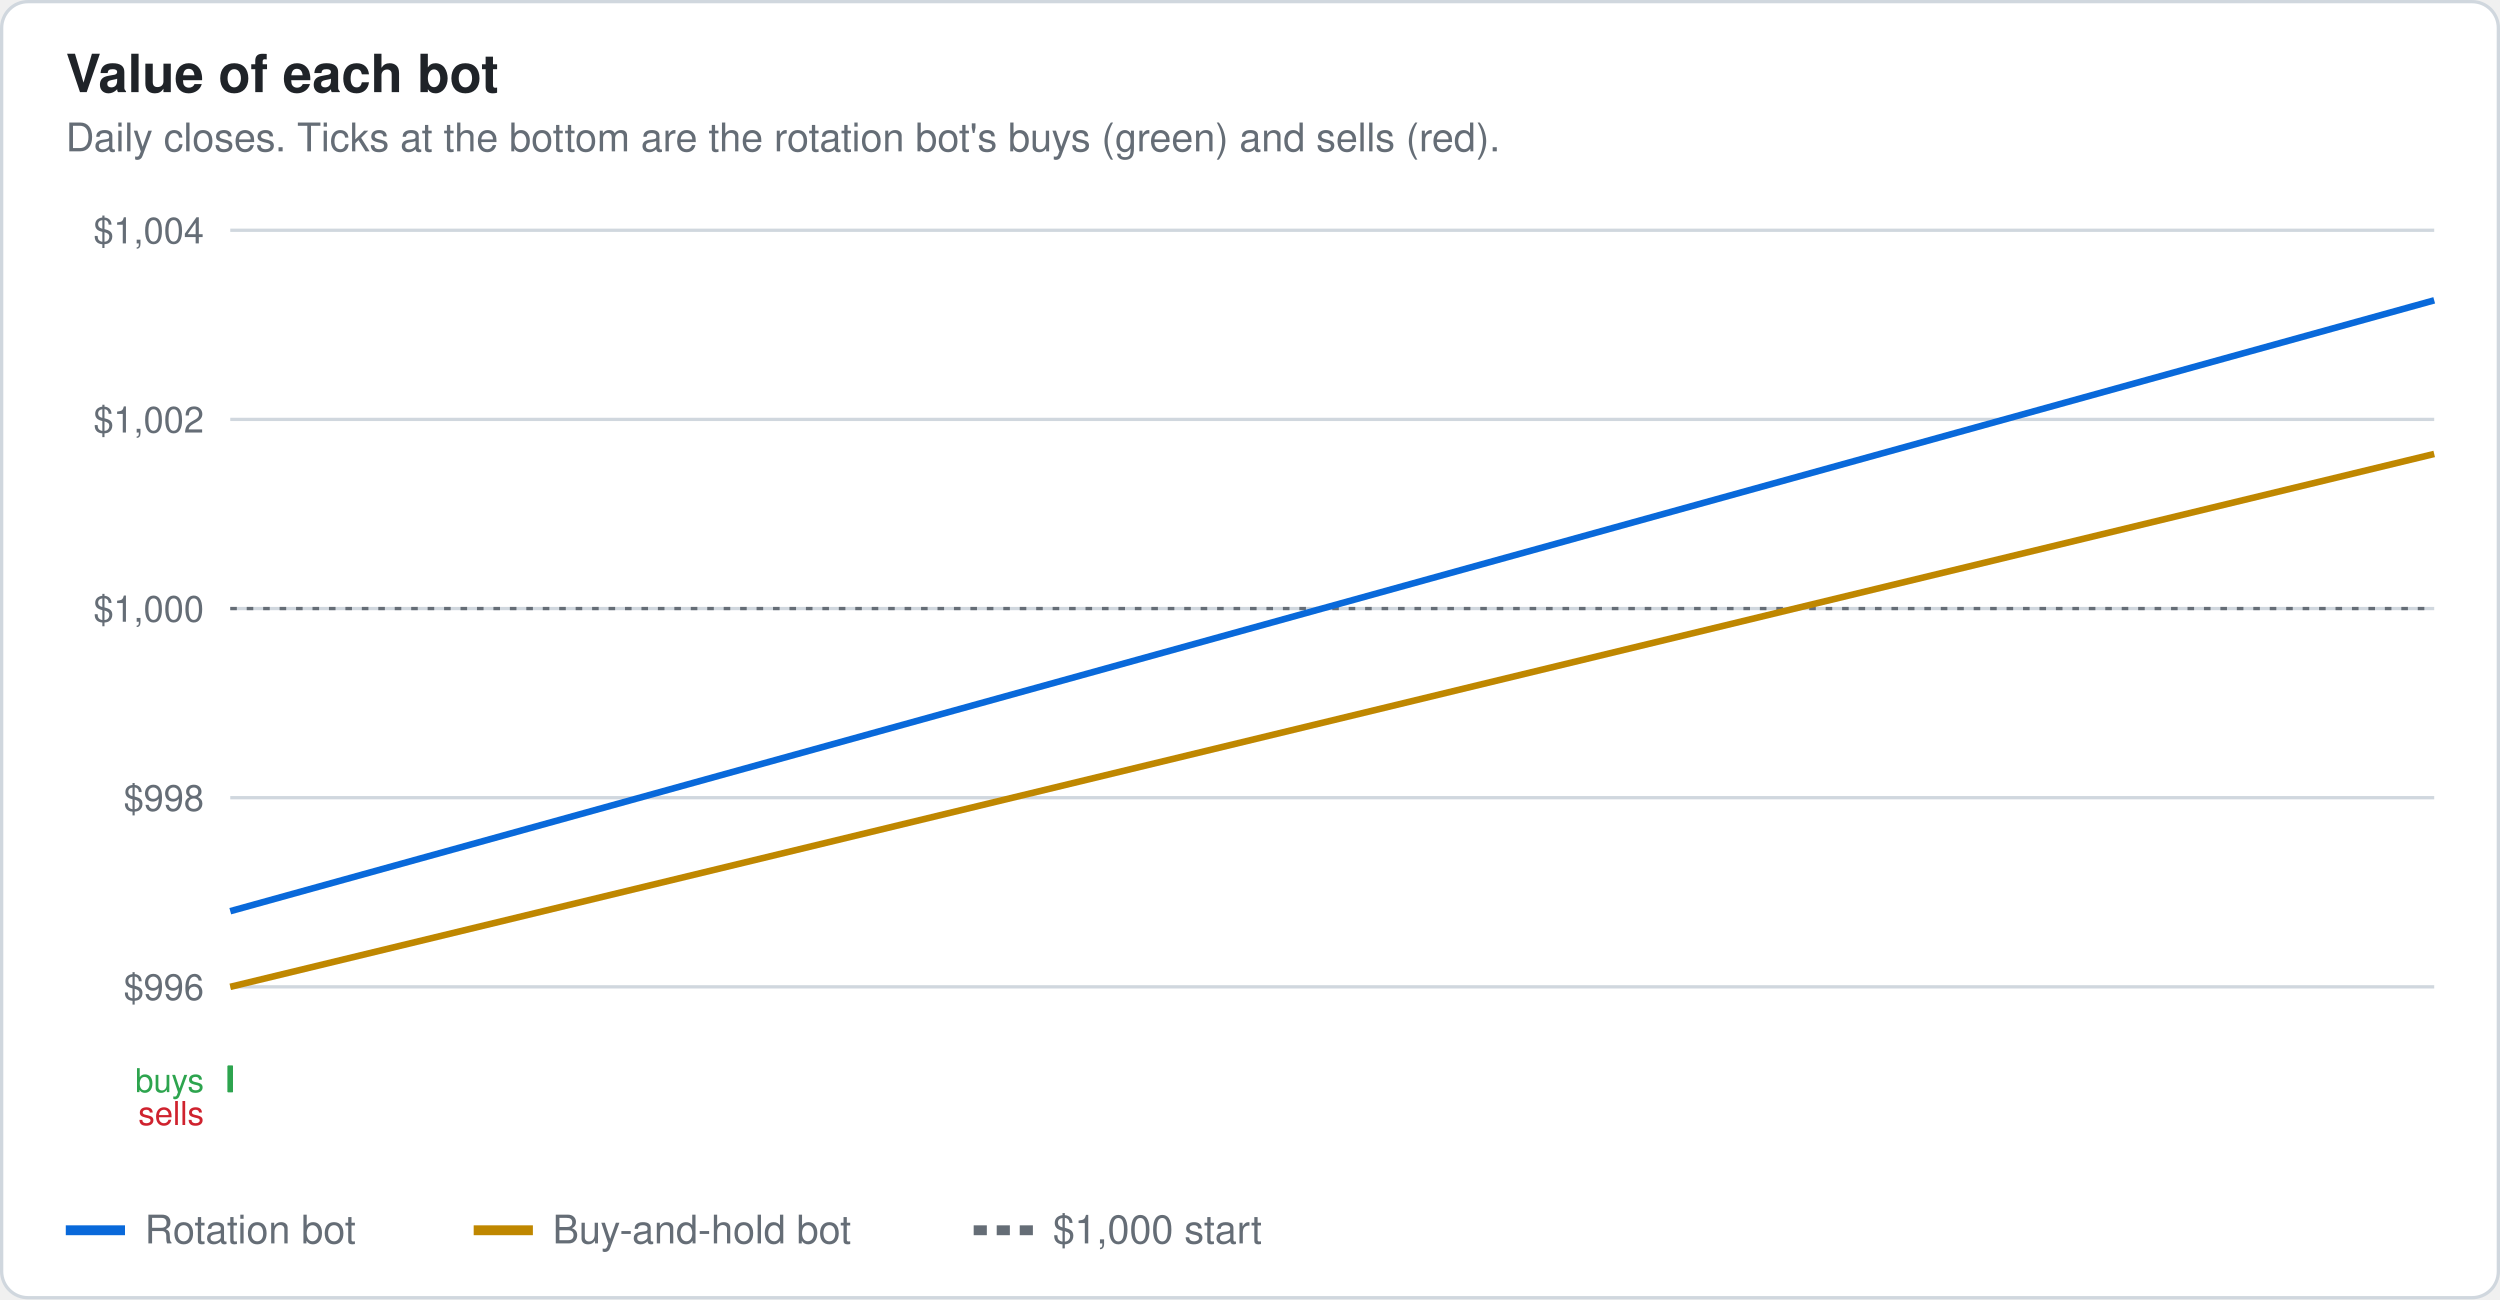
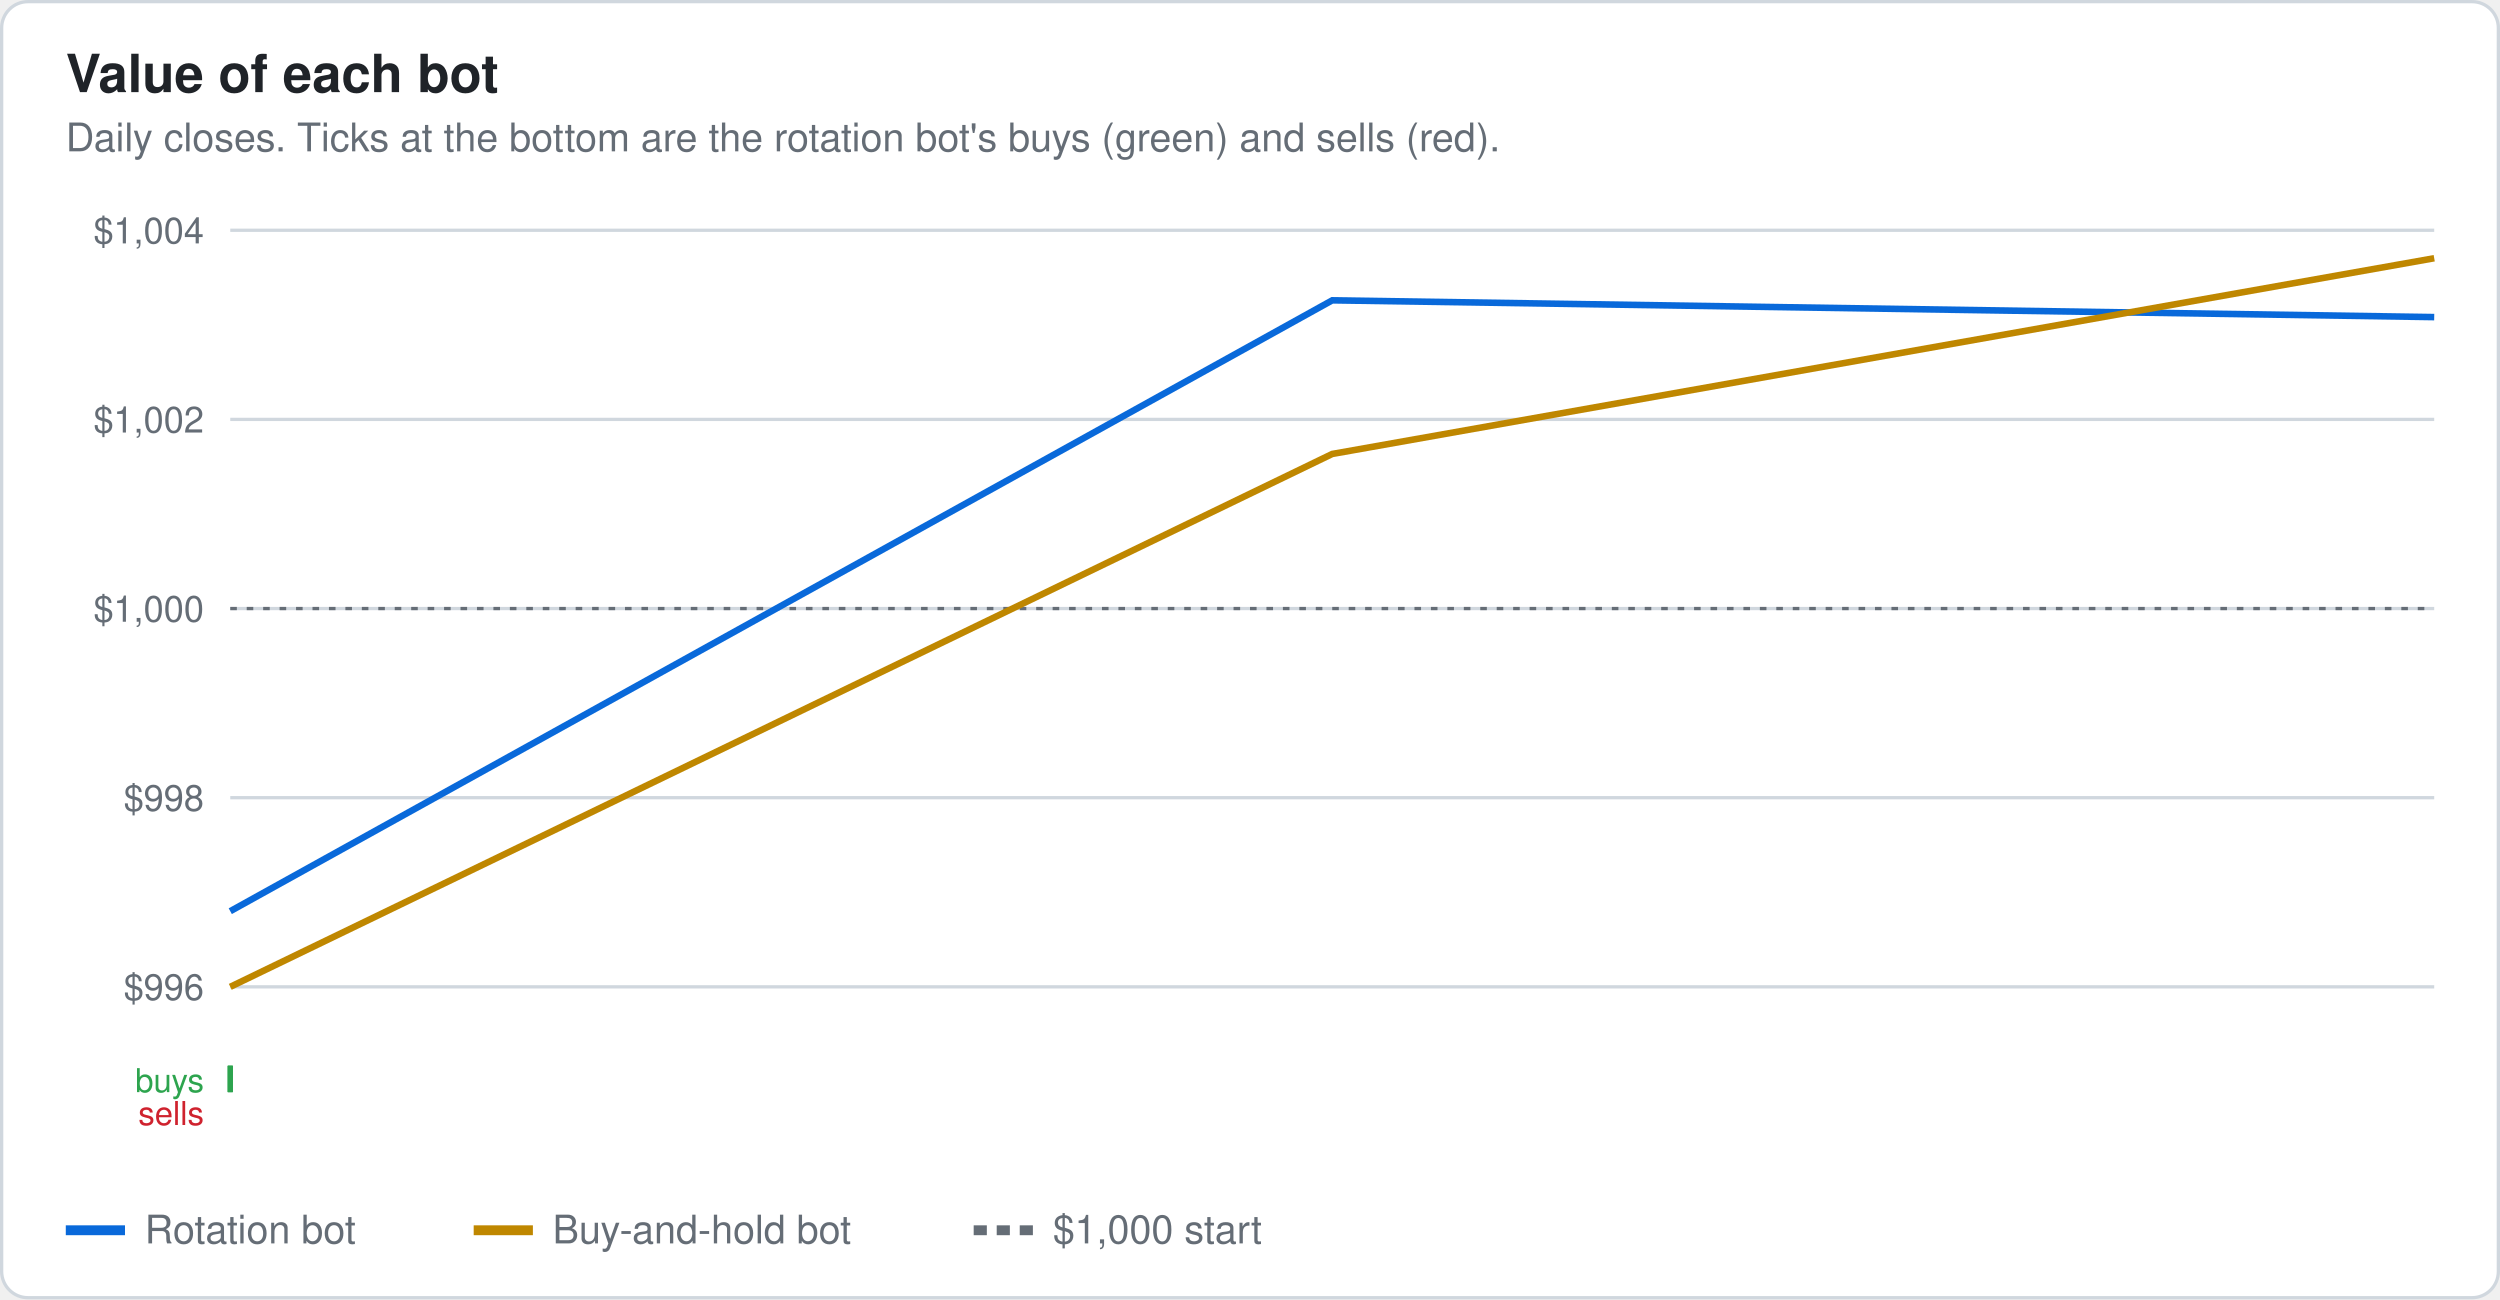
<svg xmlns="http://www.w3.org/2000/svg" width="760" height="395" viewBox="0 0 760 395" font-family="Helvetica, Arial, sans-serif">
  <rect x="0.5" y="0.5" width="759" height="394" rx="8" fill="#ffffff" stroke="#d0d7de" />
  <text x="20" y="28" font-size="16" font-weight="bold" fill="#1f2328">Value of each bot</text>
  <text x="20" y="46" font-size="12" fill="#656d76">Daily closes. Ticks at the bottom are the rotation bot's buys (green) and sells (red).</text>
  <line x1="70" y1="300.0" x2="740" y2="300.0" stroke="#d0d7de" />
  <text x="62" y="304.0" font-size="11" text-anchor="end" fill="#656d76">$996</text>
  <line x1="70" y1="242.5" x2="740" y2="242.5" stroke="#d0d7de" />
  <text x="62" y="246.5" font-size="11" text-anchor="end" fill="#656d76">$998</text>
  <line x1="70" y1="185.0" x2="740" y2="185.0" stroke="#d0d7de" />
  <text x="62" y="189.0" font-size="11" text-anchor="end" fill="#656d76">$1,000</text>
  <line x1="70" y1="127.5" x2="740" y2="127.5" stroke="#d0d7de" />
  <text x="62" y="131.5" font-size="11" text-anchor="end" fill="#656d76">$1,002</text>
  <line x1="70" y1="70.0" x2="740" y2="70.0" stroke="#d0d7de" />
  <text x="62" y="74.0" font-size="11" text-anchor="end" fill="#656d76">$1,004</text>
  <line x1="70" y1="185.0" x2="740" y2="185.0" stroke="#656d76" stroke-dasharray="2 3" />
-   <polyline points="70.0,277.0 740.0,91.3" fill="none" stroke="#0969da" stroke-width="2" />
-   <polyline points="70.0,300.0 740.0,138.0" fill="none" stroke="#bf8700" stroke-width="2" />
+   <polyline points="70.0,277.0 405.0,91.3 740.0,96.4" fill="none" stroke="#0969da" stroke-width="2" />
+   <polyline points="70.0,300.0 405.0,138.0 740.0,78.5" fill="none" stroke="#bf8700" stroke-width="2" />
  <line x1="70.0" y1="324" x2="70.0" y2="332" stroke="#2da44e" stroke-width="1.5" />
  <line x1="70.0" y1="324" x2="70.0" y2="332" stroke="#2da44e" stroke-width="1.5" />
  <line x1="70.0" y1="324" x2="70.0" y2="332" stroke="#2da44e" stroke-width="1.5" />
  <line x1="70.0" y1="324" x2="70.0" y2="332" stroke="#2da44e" stroke-width="1.5" />
  <text x="62" y="332" font-size="10" text-anchor="end" fill="#2da44e">buys</text>
  <text x="62" y="342" font-size="10" text-anchor="end" fill="#cf222e">sells</text>
  <line x1="20" y1="374" x2="38" y2="374" stroke="#0969da" stroke-width="3" />
  <text x="44" y="378" font-size="12" fill="#656d76">Rotation bot</text>
  <line x1="144" y1="374" x2="162" y2="374" stroke="#bf8700" stroke-width="3" />
  <text x="168" y="378" font-size="12" fill="#656d76">Buy-and-hold bot</text>
  <line x1="296" y1="374" x2="314" y2="374" stroke="#656d76" stroke-width="3" stroke-dasharray="4 3" />
  <text x="320" y="378" font-size="12" fill="#656d76">$1,000 start</text>
</svg>
